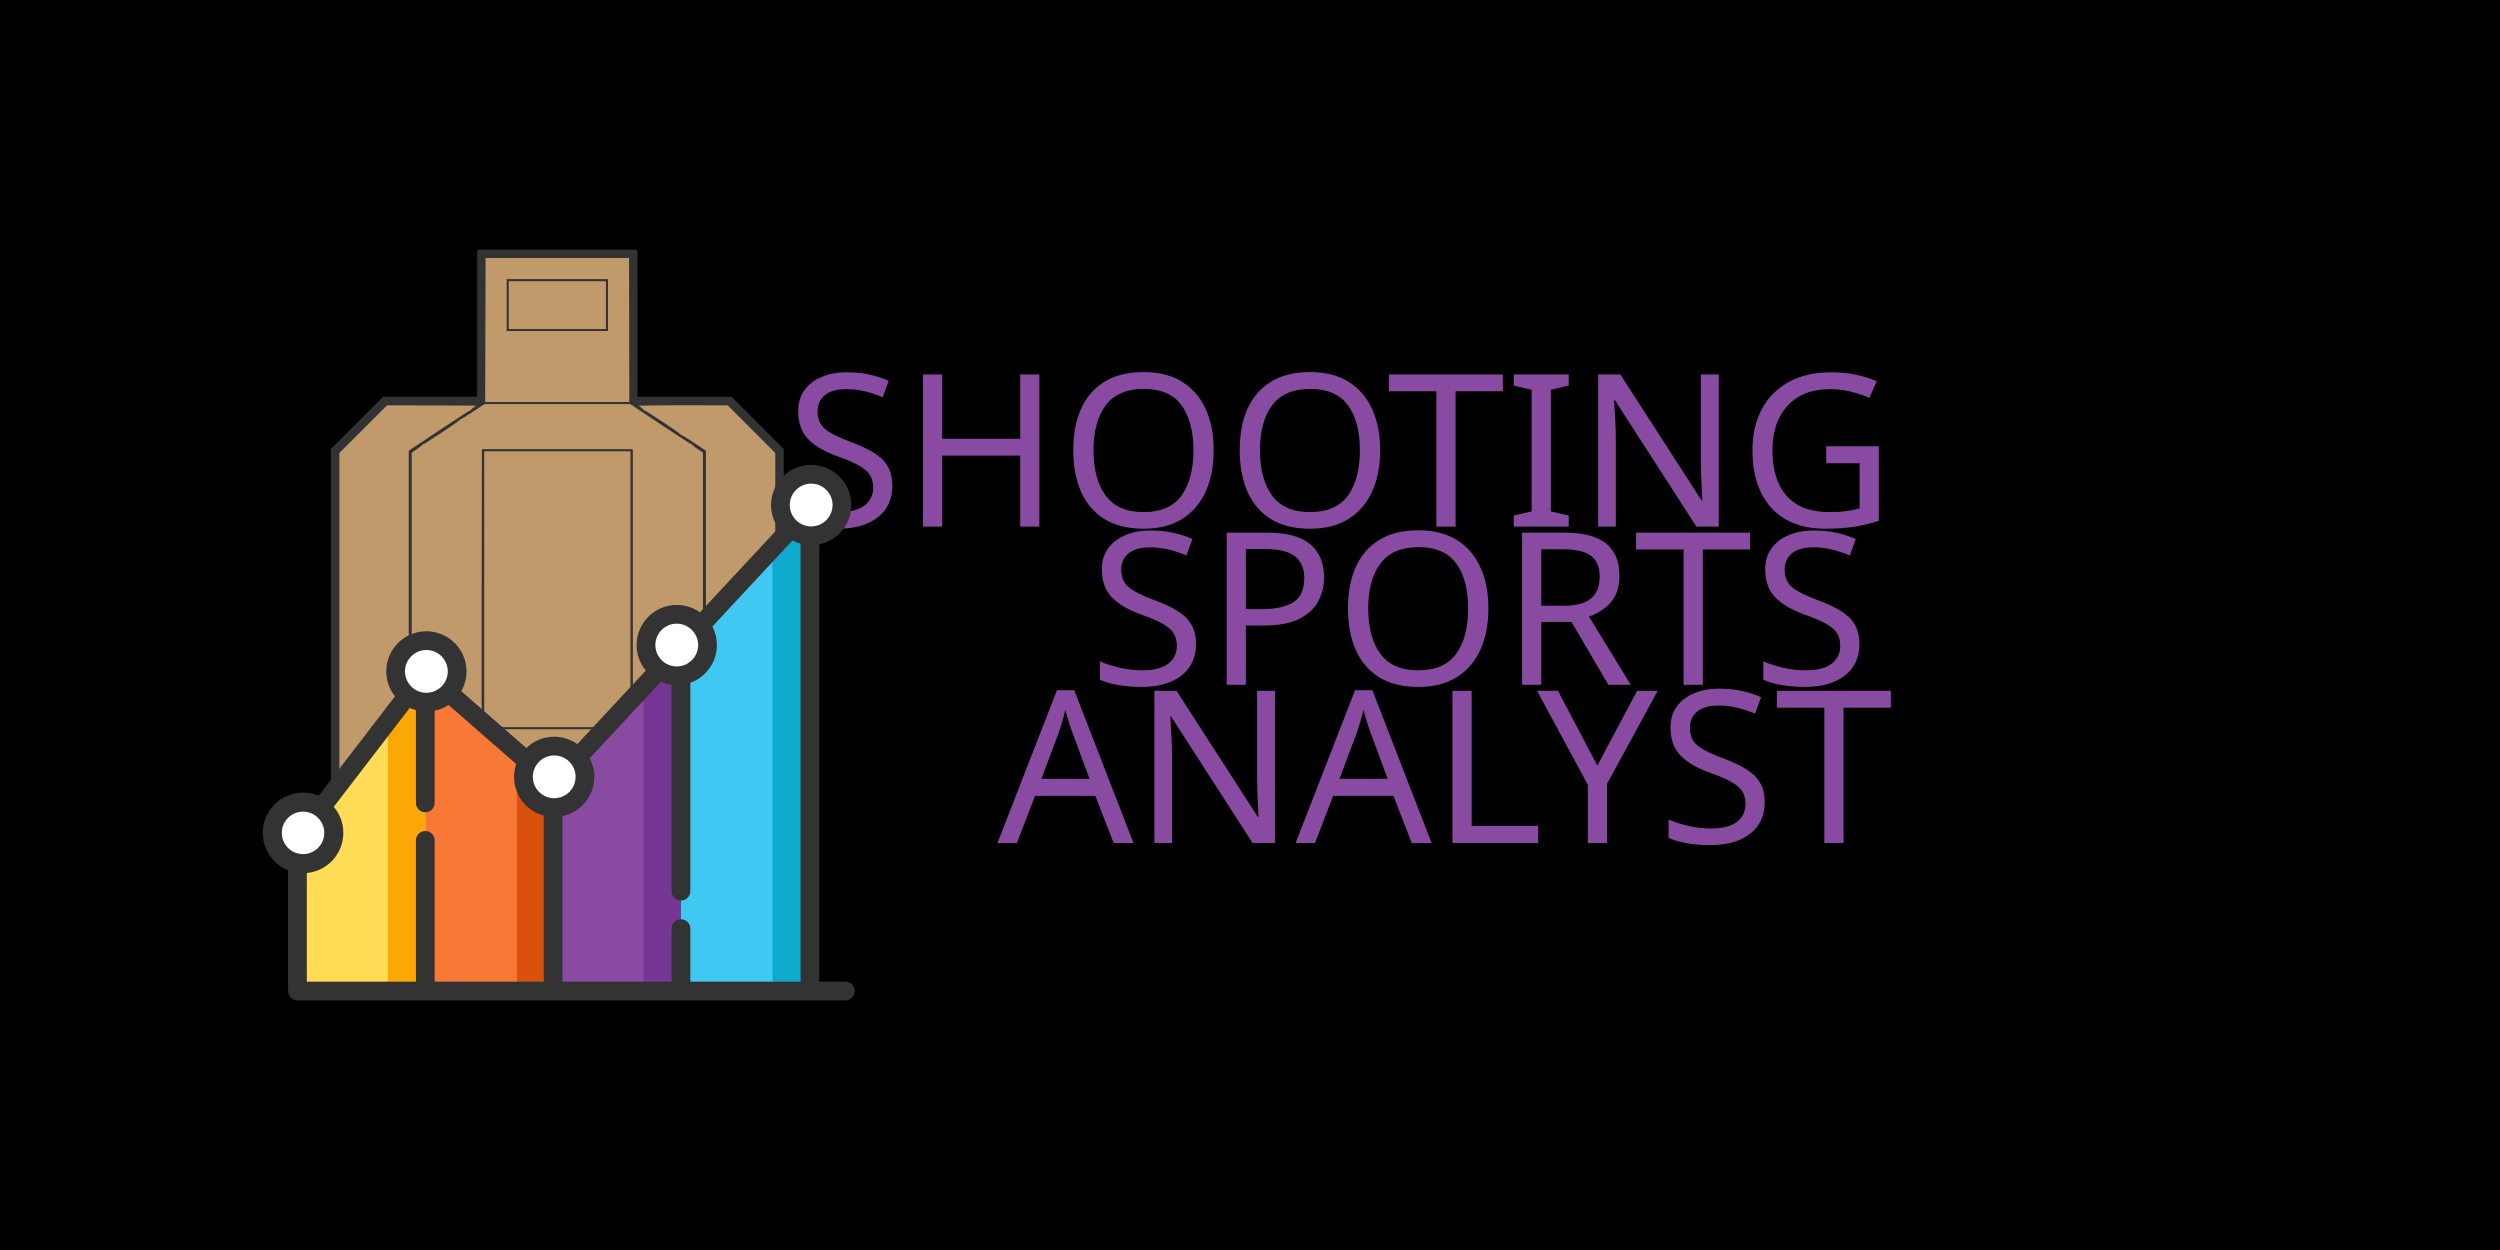
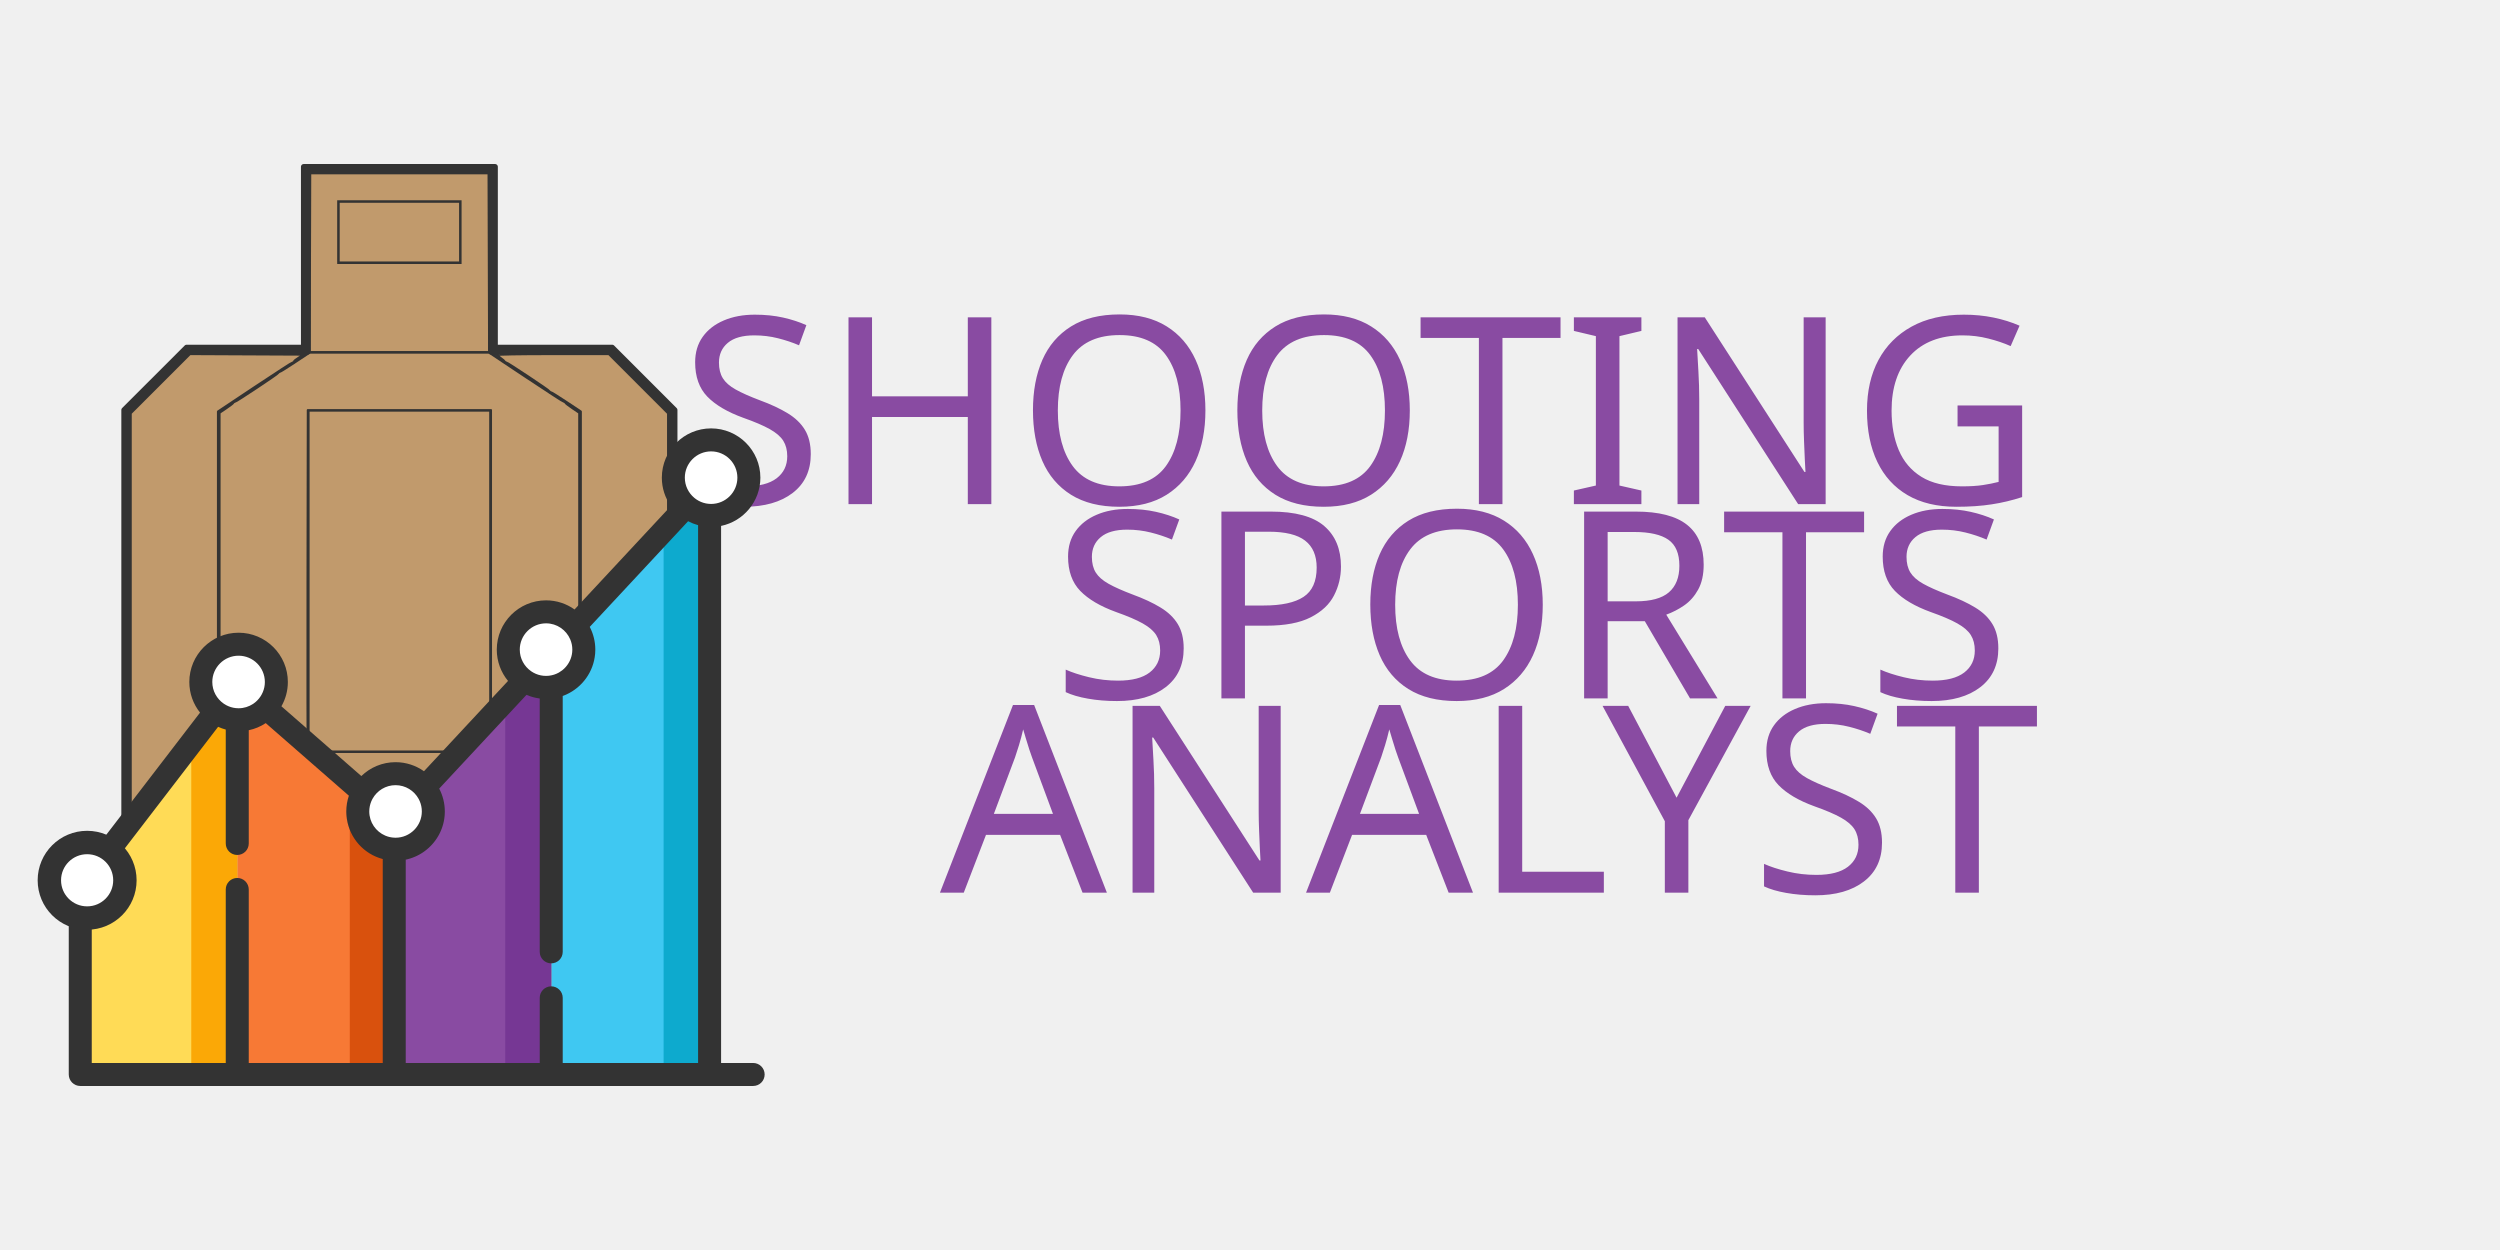
<svg xmlns="http://www.w3.org/2000/svg" viewBox="0 0 1536 768" version="1.1" xml:space="preserve" id="svg23753" width="1536" height="768" style="fill-rule:evenodd;stroke-linecap:round;stroke-linejoin:round">
  <defs id="defs16139">
    <clipPath id="clipId0">
      <path d="M 0,768 H 1024 V 0 H 0 Z" id="path16136" />
    </clipPath>
  </defs>
-   <rect style="fill:#000000;fill-opacity:1;stroke:#000000;stroke-width:5.103;stroke-linecap:round;stroke-linejoin:round" id="rect14434" width="1604.611" height="841.057" x="-49.538" y="-24.775" />
  <g clip-path="url(#clipId0)" id="g16141" style="fill:none;stroke:#000000;stroke-width:0.1" />
-   <g id="g693" transform="translate(119.258)">
+   <g id="g693" transform="matrix(1.228013,0,0,1.228013,-28.6639,-87.55714)">
    <g id="g33600" transform="translate(353.141,-317.9197)">
      <g id="g79749" transform="matrix(1.534335,0,0,1.534335,-83.67651,-249.8327)">
        <text xml:space="preserve" style="font-style:normal;font-variant:normal;font-weight:normal;font-stretch:normal;font-size:85.333px;line-height:0.85;font-family:'Federal Escort Scanlines';-inkscape-font-specification:'Federal Escort Scanlines, Normal';font-variant-ligatures:normal;font-variant-caps:normal;font-variant-numeric:normal;font-variant-east-asian:normal;text-align:center;letter-spacing:0px;word-spacing:0px;text-anchor:middle;fill:#894ba2;fill-opacity:1" x="383.061" y="580.889" id="text6038">
          <tspan x="383.061" y="580.889" id="tspan23588" style="font-style:normal;font-variant:normal;font-weight:normal;font-stretch:normal;font-size:85.333px;font-family:'Federal Escort Halftone';-inkscape-font-specification:'Federal Escort Halftone';font-variant-ligatures:normal;font-variant-caps:normal;font-variant-numeric:normal;font-variant-east-asian:normal;fill:#894ba2;fill-opacity:1">SHOOTING</tspan>
        </text>
        <text xml:space="preserve" style="font-size:85.333px;line-height:1.25;font-family:'Federal Escort Bullet';-inkscape-font-specification:'Federal Escort Bullet';letter-spacing:0px;word-spacing:0px" x="182.742" y="644.239" id="text27246">
          <tspan id="tspan27244" x="182.742" y="644.239" style="font-style:normal;font-variant:normal;font-weight:normal;font-stretch:normal;font-size:85.333px;font-family:'Federal Escort Halftone';-inkscape-font-specification:'Federal Escort Halftone, Normal';font-variant-ligatures:normal;font-variant-caps:normal;font-variant-numeric:normal;font-variant-east-asian:normal;fill:#894ba2;fill-opacity:1">SPORTS</tspan>
        </text>
        <text xml:space="preserve" style="font-size:85.333px;line-height:1.25;font-family:'Federal Escort Bullet';-inkscape-font-specification:'Federal Escort Bullet';letter-spacing:0px;word-spacing:0px;fill:#000000" x="146.091" y="707.589" id="text30340">
          <tspan id="tspan30338" x="146.091" y="707.589" style="font-style:normal;font-variant:normal;font-weight:normal;font-stretch:normal;font-size:85.333px;font-family:'Federal Escort Halftone';-inkscape-font-specification:'Federal Escort Halftone';font-variant-ligatures:normal;font-variant-caps:normal;font-variant-numeric:normal;font-variant-east-asian:normal;fill:#894ba2;fill-opacity:1">ANALYST</tspan>
        </text>
      </g>
    </g>
    <g id="g24193" transform="matrix(0.688512,0,0,0.688512,-41.24185,126.2978)">
      <g id="g12175">
        <path d="M 453.865,172.019 V 41.023 M 314.135,172.019 V 41.023 M 250.305,704.736 183.14,570.404 m 334.555,134.331 H 250.305 M 584.86,570.404 517.695,704.736 M 584.86,218.242 V 570.404 M 538.637,172.019 584.86,218.242 M 453.865,172.019 h 84.773 M 183.14,218.242 V 570.404 M 229.363,172.019 183.14,218.242 M 314.135,172.019 H 229.363 M 314.135,41.023 h 139.729" style="fill:#000000;fill-opacity:1;stroke:#000000;stroke-width:0.272" id="polyline16165" />
        <path style="fill:#c19a6c;fill-opacity:1;stroke:#333333;stroke-width:0.785;stroke-linecap:butt;stroke-linejoin:round;stroke-miterlimit:4;stroke-dasharray:none;stroke-opacity:1" d="M 319.155,110.847 V 45.975 h 64.872 64.872 v 64.872 64.872 H 384.027 319.155 Z M 428.311,89.094 V 66.563 h -44.284 -44.284 v 21.743 l -0.035,22.731 h 44.491 44.111 z" id="path12318" />
        <path style="fill:#c19a6c;fill-opacity:1;stroke:#333333;stroke-width:1.821;stroke-linecap:butt;stroke-linejoin:miter;stroke-miterlimit:4;stroke-dasharray:none;stroke-opacity:1" d="m 298.612,569.26 c -1.326,-0.188 -2.266,-1.264 -3.415,-3.906 -0.872,-2.006 -2.421,-5.503 -3.443,-7.771 -1.022,-2.268 -1.858,-4.289 -1.858,-4.491 0,-0.202 -8.261,-20.195 -18.358,-44.43 L 253.181,464.598 V 342.3 220.003 l 4.882,-3.295 c 2.685,-1.812 4.999,-3.583 5.143,-3.935 0.143,-0.352 0.553,-0.64 0.911,-0.64 0.915,0 31.581,-20.382 31.898,-21.201 0.143,-0.369 0.551,-0.672 0.905,-0.672 0.355,0 5.416,-3.164 11.248,-7.031 l 10.603,-7.031 h 65.245 65.245 l 26.994,17.967 c 14.847,9.882 27.295,17.967 27.663,17.967 0.368,0 0.786,0.288 0.929,0.64 0.143,0.352 2.457,2.123 5.143,3.935 l 4.882,3.295 v 122.247 122.247 l -18.418,44.309 c -10.13,24.37 -18.885,45.363 -19.455,46.652 -0.57,1.289 -1.982,4.628 -3.137,7.421 -1.155,2.793 -2.373,5.366 -2.708,5.719 -0.563,0.594 -168.472,1.238 -172.544,0.662 z M 450.427,342.198 V 218.773 h -66.4 -66.4 l -0.201,122.644 c -0.11,67.454 -0.033,123.085 0.172,123.625 0.296,0.779 14.031,0.94 66.6,0.781 l 66.227,-0.2 z" id="path12320" />
        <path style="fill:#c19a6c;fill-opacity:1;stroke:#333333;stroke-width:1.821;stroke-linecap:butt;stroke-linejoin:round;stroke-miterlimit:4;stroke-dasharray:none;stroke-opacity:1" d="M 384.412,699.548 253.5,699.35 221.067,634.479 188.635,569.608 V 394.994 220.381 l 21.571,-21.561 21.571,-21.561 41.553,0.201 41.553,0.201 -3.689,2.331 c -2.029,1.282 -3.69,2.593 -3.69,2.913 -7.7e-4,0.32 -0.33,0.583 -0.732,0.583 -0.402,0 -12.813,8.042 -27.58,17.871 l -26.85,17.871 v 123.199 123.199 l 7.868,18.779 c 4.327,10.328 9.954,23.848 12.503,30.044 2.549,6.196 5.117,12.314 5.705,13.596 1.506,3.282 10.932,26.031 13.681,33.019 1.261,3.205 2.803,6.613 3.427,7.575 l 1.135,1.748 h 87.289 c 70.164,0 87.452,-0.196 88.118,-0.999 0.456,-0.549 1.936,-3.783 3.289,-7.186 1.353,-3.403 3.13,-7.675 3.949,-9.493 0.818,-1.818 3.536,-8.286 6.038,-14.373 2.502,-6.087 10.359,-24.965 17.459,-41.95 l 12.91,-30.883 V 342.362 219.222 l -10.534,-6.99 c -5.794,-3.845 -10.834,-6.99 -11.2,-6.99 -0.367,0 -0.783,-0.301 -0.926,-0.668 -0.316,-0.815 -30.815,-21.085 -31.724,-21.085 -0.356,0 -0.763,-0.275 -0.906,-0.611 -0.142,-0.336 -1.395,-1.409 -2.784,-2.384 -1.389,-0.975 -2.525,-2.099 -2.525,-2.497 0,-0.438 16.028,-0.724 40.599,-0.724 h 40.599 l 21.554,21.564 21.554,21.564 v 174.607 174.607 l -32.263,64.522 c -17.744,35.487 -32.058,64.853 -31.807,65.258 0.25,0.405 0.347,0.65 0.215,0.545 -0.132,-0.106 -59.151,-0.281 -131.152,-0.391 z" id="path12322" />
        <path style="fill:#c19a6c;fill-opacity:1;stroke:#333333;stroke-width:4;stroke-linecap:butt;stroke-linejoin:round;stroke-miterlimit:4;stroke-dasharray:none;stroke-opacity:1" d="M 217.381,637.203 183.973,570.391 V 394.221 218.05 l 22.729,-22.72 22.729,-22.72 h 42.531 42.531 V 106.963 41.314 h 69.533 69.533 v 65.649 65.649 h 42.541 42.541 l 22.72,22.729 22.72,22.729 V 394.231 570.391 l -33.408,66.812 -33.408,66.812 H 384.027 250.789 Z m 297.555,63.259 c 0,-0.609 0.349,-1.108 0.776,-1.108 0.974,0 65.35,-128.619 64.701,-129.268 -0.261,-0.261 -0.068,-0.475 0.431,-0.475 0.688,0 0.906,-42.168 0.906,-174.93 V 219.751 l -21.853,-21.822 -21.853,-21.822 -43.791,-0.213 -43.791,-0.213 -0.199,-65.436 -0.199,-65.436 h -66.037 -66.037 l -0.199,65.436 -0.199,65.436 -43.791,0.213 -43.791,0.213 -21.853,21.822 -21.853,21.822 V 394.681 c 0,116.102 0.261,174.93 0.777,174.93 0.427,0 0.69,0.35 0.583,0.777 -0.334,1.335 63.458,128.873 64.483,128.921 0.534,0.025 0.971,0.541 0.971,1.148 0,0.948 18.384,1.103 130.909,1.108 112.827,0.005 130.909,-0.148 130.909,-1.102 z" id="path12324" />
        <path style="fill:#c19a6c;fill-opacity:1;stroke:#333333;stroke-width:1.821;stroke-linecap:butt;stroke-linejoin:miter;stroke-miterlimit:4;stroke-dasharray:none;stroke-opacity:1" d="M 317.859,342.365 V 218.35 h 66.168 66.168 v 124.015 124.015 h -66.168 -66.168 z" id="path12326" />
        <rect style="fill:#c19a6c;stroke:#333333;stroke-width:1.821;stroke-linejoin:miter;stroke-miterlimit:4;stroke-dasharray:none;stroke-opacity:1" id="rect11799" width="88.567" height="44.474" x="339.743" y="66.563" />
        <rect style="fill:#333333;fill-opacity:1;stroke:#333333;stroke-width:0.536;stroke-linejoin:miter;stroke-miterlimit:4;stroke-dasharray:none;stroke-opacity:1" id="rect11925" width="3.695" height="3.688" x="452.187" y="174.875" />
      </g>
      <g id="g5104" transform="matrix(0.9898326,0,0,0.9898326,143.2113,202.469)">
        <path id="path5007" d="m 453.98,86.378 -81.609,87.663 c 3.945,4.79 6.315,10.926 6.315,17.617 0,14.025 -10.413,25.611 -23.929,27.466 V 503.56 H 471.016 V 93.123 c -6.507,-0.257 -12.433,-2.756 -17.036,-6.745 z" style="fill:#3fc8f2" />
        <path id="path5009" d="m 453.98,86.378 -16.723,17.964 V 503.56 h 33.758 V 93.123 c -6.506,-0.257 -12.432,-2.756 -17.035,-6.745 z" style="fill:#0daace" />
        <path id="path5011" d="m 350.953,219.391 c -5.977,0 -11.509,-1.897 -16.037,-5.114 l -73.081,78.503 c 3.977,4.799 6.367,10.96 6.367,17.679 0,15.316 -12.415,27.732 -27.732,27.732 -0.324,0 -0.644,-0.013 -0.965,-0.024 V 503.56 H 354.756 V 219.125 c -1.244,0.171 -2.512,0.266 -3.803,0.266 z" style="fill:#894ba2" />
        <path id="path5013" d="m 350.953,219.391 c -5.977,0 -11.509,-1.898 -16.037,-5.116 l -13.917,14.95 V 503.56 h 33.758 V 219.125 c -1.245,0.171 -2.513,0.266 -3.804,0.266 z" style="fill:#763794" />
        <path id="path5015" d="m 212.739,310.458 c 0,-5.038 1.35,-9.757 3.698,-13.83 L 145.31,234.541 c -5.051,5.3 -12.174,8.609 -20.074,8.609 -0.327,0 -0.653,-0.014 -0.978,-0.025 V 503.56 H 239.505 V 338.165 c -14.868,-0.509 -26.766,-12.714 -26.766,-27.707 z" style="fill:#f77935" />
        <path id="path5017" d="m 212.739,310.458 c 0,-5.038 1.35,-9.757 3.698,-13.83 l -9.565,-8.348 v 215.28 h 32.633 V 338.165 c -14.868,-0.509 -26.766,-12.714 -26.766,-27.707 z" style="fill:#d9510d" />
        <path id="path5019" d="M 108.1,237.215 9.002,366.315 V 503.56 H 124.257 V 243.127 c -6.091,-0.213 -11.679,-2.387 -16.157,-5.912 z" style="fill:#ffdb56" />
        <path id="path5021" d="m 108.1,237.215 -17.6,22.93 V 503.56 h 33.758 V 243.127 c -6.092,-0.213 -11.68,-2.387 -16.158,-5.912 z" style="fill:#fba806" />
        <g id="g5031">
          <circle id="circle5023" r="27.731" cy="215.423" cx="125.232" style="fill:#ffffff;fill-opacity:1" />
          <circle id="circle5025" r="27.731" cy="310.452" cx="240.471" style="fill:#ffffff;fill-opacity:1" />
          <circle id="circle5027" r="27.731" cy="191.657" cx="350.951" style="fill:#ffffff;fill-opacity:1" />
          <circle id="circle5029" r="27.731" cy="65.423" cx="472.132" style="fill:#ffffff;fill-opacity:1" />
        </g>
        <path id="path5035" d="M 502.998,495.121 H 479.455 V 100.843 c 16.444,-3.397 28.844,-17.99 28.844,-35.425 0,-19.945 -16.226,-36.172 -36.172,-36.172 -19.944,0 -36.17,16.226 -36.17,36.172 0,7.749 2.456,14.929 6.621,20.821 l -70.699,75.944 c -5.912,-4.21 -13.132,-6.697 -20.927,-6.697 -19.944,0 -36.17,16.226 -36.17,36.172 0,8.721 3.102,16.731 8.261,22.984 l -61.713,66.292 c -5.9,-4.18 -13.095,-6.648 -20.859,-6.648 -9.754,0 -18.612,3.888 -25.125,10.186 L 156.68,233.263 c 3.002,-5.27 4.727,-11.359 4.727,-17.846 0,-19.946 -16.226,-36.171 -36.171,-36.171 -19.945,0 -36.171,16.226 -36.171,36.171 0,8.494 2.949,16.305 7.868,22.484 L 17.441,341.461 0.561,361.393 V 366.315 503.56 c 0,4.662 3.779,8.44 8.44,8.44 h 115.255 115.247 115.251 116.259 31.984 c 4.662,0 8.44,-3.778 8.44,-8.44 0,-4.662 -3.777,-8.439 -8.439,-8.439 z M 472.127,46.126 c 10.637,0 19.293,8.654 19.293,19.293 0,10.637 -8.654,19.293 -19.293,19.293 -0.468,0 -0.927,-0.037 -1.387,-0.071 -0.277,-0.019 -0.555,-0.036 -0.829,-0.068 -0.43,-0.05 -0.853,-0.118 -1.274,-0.195 -0.148,-0.027 -0.3,-0.044 -0.448,-0.074 -0.602,-0.125 -1.195,-0.277 -1.776,-0.458 -0.029,-0.009 -0.056,-0.02 -0.086,-0.029 -0.549,-0.173 -1.087,-0.371 -1.615,-0.592 -0.093,-0.039 -0.185,-0.083 -0.277,-0.124 -0.452,-0.198 -0.897,-0.412 -1.331,-0.643 -0.125,-0.066 -0.248,-0.136 -0.371,-0.205 -0.386,-0.216 -0.763,-0.447 -1.132,-0.689 -0.147,-0.097 -0.296,-0.194 -0.441,-0.295 -0.333,-0.231 -0.655,-0.477 -0.972,-0.728 -0.154,-0.123 -0.312,-0.241 -0.462,-0.369 -4.206,-3.541 -6.888,-8.839 -6.888,-14.755 -0.002,-10.635 8.652,-19.291 19.289,-19.291 z M 350.953,172.367 c 7.969,0 14.824,4.858 17.762,11.767 0.009,0.021 0.017,0.043 0.026,0.064 0.224,0.533 0.423,1.079 0.6,1.635 0.021,0.068 0.042,0.134 0.062,0.201 0.154,0.504 0.285,1.02 0.397,1.539 0.024,0.111 0.051,0.221 0.072,0.332 0.097,0.486 0.168,0.981 0.226,1.481 0.016,0.134 0.038,0.267 0.052,0.401 0.06,0.617 0.095,1.24 0.095,1.871 0,0.63 -0.035,1.251 -0.095,1.866 -0.026,0.269 -0.074,0.532 -0.111,0.798 -0.046,0.334 -0.089,0.668 -0.153,0.997 -0.065,0.338 -0.151,0.668 -0.234,0.999 -0.061,0.242 -0.117,0.486 -0.187,0.726 -0.108,0.368 -0.232,0.728 -0.361,1.087 -0.068,0.19 -0.134,0.38 -0.208,0.567 -0.15,0.379 -0.313,0.751 -0.486,1.117 -0.073,0.155 -0.147,0.311 -0.224,0.464 -0.19,0.377 -0.392,0.748 -0.604,1.112 -0.079,0.133 -0.16,0.264 -0.241,0.395 -0.227,0.367 -0.464,0.726 -0.713,1.076 -0.086,0.119 -0.176,0.234 -0.263,0.352 -0.261,0.347 -0.528,0.689 -0.811,1.017 -0.096,0.11 -0.197,0.216 -0.295,0.324 -0.289,0.322 -0.584,0.639 -0.893,0.941 -0.107,0.104 -0.222,0.2 -0.332,0.302 -0.315,0.293 -0.634,0.584 -0.969,0.855 -0.11,0.09 -0.23,0.169 -0.342,0.257 -0.695,0.539 -1.428,1.032 -2.195,1.474 -0.108,0.062 -0.21,0.135 -0.321,0.195 -0.249,0.136 -0.511,0.252 -0.765,0.377 -0.285,0.141 -0.565,0.287 -0.857,0.414 -0.266,0.115 -0.54,0.209 -0.811,0.313 -0.291,0.11 -0.582,0.226 -0.881,0.323 -0.295,0.096 -0.598,0.172 -0.898,0.254 -0.282,0.077 -0.564,0.155 -0.852,0.219 -0.33,0.073 -0.665,0.129 -1,0.185 -0.293,0.05 -0.585,0.099 -0.881,0.135 -0.216,0.026 -0.431,0.048 -0.645,0.068 -0.549,0.047 -1.101,0.084 -1.661,0.084 -0.602,0 -1.196,-0.036 -1.785,-0.09 -0.17,-0.016 -0.339,-0.038 -0.507,-0.059 -0.437,-0.052 -0.87,-0.117 -1.296,-0.198 -0.163,-0.03 -0.327,-0.061 -0.49,-0.096 -0.515,-0.111 -1.023,-0.241 -1.522,-0.393 -0.052,-0.016 -0.105,-0.027 -0.156,-0.043 -0.566,-0.178 -1.119,-0.383 -1.66,-0.609 -0.109,-0.046 -0.216,-0.099 -0.325,-0.147 -0.416,-0.183 -0.826,-0.38 -1.227,-0.592 -0.156,-0.083 -0.312,-0.169 -0.466,-0.255 -0.356,-0.2 -0.702,-0.413 -1.043,-0.635 -0.149,-0.097 -0.299,-0.191 -0.447,-0.293 -5.047,-3.483 -8.365,-9.3 -8.365,-15.882 -0.006,-10.637 8.649,-19.292 19.286,-19.292 z M 240.47,291.166 c 7.313,0 13.689,4.09 16.96,10.104 0,0.001 10e-4,0.002 10e-4,0.003 0.29,0.533 0.555,1.084 0.794,1.646 0.013,0.033 0.027,0.065 0.04,0.098 0.219,0.523 0.415,1.06 0.589,1.606 0.023,0.071 0.045,0.141 0.066,0.212 0.153,0.503 0.282,1.015 0.395,1.535 0.024,0.111 0.051,0.221 0.072,0.332 0.097,0.487 0.168,0.983 0.227,1.483 0.016,0.134 0.038,0.266 0.052,0.399 0.06,0.617 0.095,1.241 0.095,1.874 0,10.637 -8.654,19.293 -19.293,19.293 -0.379,0 -0.748,-0.035 -1.122,-0.056 -0.417,-0.024 -0.833,-0.054 -1.243,-0.104 -0.271,-0.034 -0.538,-0.079 -0.805,-0.124 -0.335,-0.054 -0.67,-0.111 -0.998,-0.182 -0.379,-0.083 -0.752,-0.183 -1.122,-0.289 -0.198,-0.055 -0.398,-0.108 -0.594,-0.17 -0.522,-0.168 -1.036,-0.354 -1.539,-0.565 -0.035,-0.015 -0.07,-0.027 -0.104,-0.041 -6.908,-2.939 -11.766,-9.793 -11.766,-17.762 0,-0.584 0.037,-1.16 0.088,-1.731 0.014,-0.15 0.027,-0.299 0.044,-0.449 0.062,-0.547 0.142,-1.088 0.248,-1.62 0.024,-0.116 0.055,-0.231 0.081,-0.347 0.097,-0.439 0.209,-0.872 0.335,-1.3 0.047,-0.161 0.095,-0.323 0.146,-0.483 0.165,-0.51 0.345,-1.012 0.55,-1.502 0.038,-0.091 0.083,-0.18 0.123,-0.271 0.19,-0.435 0.396,-0.862 0.618,-1.279 0.062,-0.116 0.122,-0.233 0.186,-0.348 3.296,-5.934 9.621,-9.962 16.876,-9.962 z m -115.235,-95.04 c 10.638,0 19.292,8.654 19.292,19.292 0,5.242 -2.108,9.996 -5.513,13.476 -0.218,0.224 -0.449,0.431 -0.676,0.643 -0.249,0.231 -0.492,0.467 -0.753,0.684 -0.168,0.141 -0.345,0.267 -0.518,0.401 -0.341,0.266 -0.68,0.535 -1.039,0.778 -0.043,0.029 -0.089,0.054 -0.133,0.082 -3.057,2.036 -6.721,3.228 -10.662,3.228 -0.46,0 -0.911,-0.037 -1.364,-0.069 -0.262,-0.018 -0.526,-0.029 -0.787,-0.059 -0.547,-0.061 -1.087,-0.142 -1.619,-0.248 -0.183,-0.036 -0.362,-0.087 -0.544,-0.128 -0.398,-0.091 -0.794,-0.189 -1.183,-0.305 -0.19,-0.056 -0.377,-0.119 -0.565,-0.181 -0.387,-0.128 -0.77,-0.268 -1.146,-0.42 -0.162,-0.065 -0.324,-0.129 -0.484,-0.199 -0.434,-0.19 -0.861,-0.396 -1.277,-0.617 -0.091,-0.048 -0.186,-0.09 -0.277,-0.141 -0.515,-0.282 -1.016,-0.586 -1.502,-0.914 -0.07,-0.047 -0.136,-0.101 -0.206,-0.15 -5.032,-3.485 -8.341,-9.293 -8.341,-15.864 0.005,-10.634 8.66,-19.289 19.297,-19.289 z m -0.978,163.164 c -4.661,0 -8.44,3.778 -8.44,8.44 V 495.121 H 17.442 v -125.94 l 92.767,-120.852 c 0.152,0.07 0.311,0.122 0.464,0.189 0.707,0.313 1.421,0.61 2.152,0.878 0.181,0.066 0.365,0.123 0.547,0.186 0.698,0.243 1.405,0.465 2.121,0.665 0.11,0.03 0.217,0.073 0.327,0.102 v 83.623 c 0,4.662 3.779,8.44 8.44,8.44 4.661,0 8.44,-3.778 8.44,-8.44 v -83.144 c 4.461,-0.928 8.676,-2.689 12.468,-5.209 l 61.034,53.276 c -0.016,0.047 -0.027,0.097 -0.043,0.145 -0.293,0.875 -0.556,1.763 -0.781,2.667 -10e-4,0.007 -0.003,0.012 -0.005,0.019 -0.225,0.905 -0.414,1.824 -0.569,2.754 -0.009,0.054 -0.02,0.108 -0.029,0.163 -0.143,0.878 -0.25,1.767 -0.329,2.664 -0.013,0.158 -0.025,0.315 -0.036,0.473 -0.065,0.886 -0.11,1.777 -0.11,2.679 0,0.587 0.017,1.17 0.045,1.75 0.007,0.138 0.018,0.275 0.026,0.413 0.027,0.466 0.062,0.928 0.106,1.39 0.01,0.108 0.023,0.215 0.034,0.323 0.057,0.542 0.126,1.08 0.206,1.615 10e-4,0.007 0.002,0.012 0.003,0.019 2.155,14.282 12.559,25.78 26.347,29.435 V 495.123 H 132.699 V 367.73 c -0.002,-4.662 -3.781,-8.44 -8.442,-8.44 z m 238.939,135.831 v -47.824 c 0,-4.662 -3.778,-8.44 -8.44,-8.44 -4.662,0 -8.44,3.778 -8.44,8.44 v 47.824 H 247.944 V 345.853 c 0.514,-0.108 1.025,-0.228 1.531,-0.359 0.092,-0.024 0.182,-0.053 0.275,-0.077 0.451,-0.119 0.899,-0.245 1.342,-0.383 0.189,-0.059 0.375,-0.123 0.563,-0.185 0.344,-0.113 0.688,-0.226 1.026,-0.348 0.206,-0.074 0.408,-0.152 0.612,-0.23 0.32,-0.122 0.637,-0.245 0.952,-0.376 0.205,-0.084 0.408,-0.172 0.611,-0.26 0.312,-0.135 0.62,-0.276 0.926,-0.42 0.196,-0.092 0.392,-0.185 0.586,-0.279 0.317,-0.156 0.631,-0.318 0.944,-0.484 0.174,-0.092 0.351,-0.182 0.524,-0.278 0.36,-0.198 0.713,-0.404 1.067,-0.613 0.118,-0.071 0.24,-0.137 0.358,-0.209 0.471,-0.287 0.935,-0.585 1.392,-0.893 0.074,-0.05 0.145,-0.104 0.219,-0.154 0.377,-0.259 0.751,-0.523 1.117,-0.796 0.145,-0.108 0.287,-0.221 0.431,-0.331 0.291,-0.224 0.582,-0.45 0.868,-0.682 0.156,-0.128 0.311,-0.259 0.465,-0.389 0.266,-0.224 0.529,-0.451 0.789,-0.683 0.155,-0.138 0.309,-0.279 0.462,-0.421 0.254,-0.235 0.505,-0.476 0.753,-0.718 0.145,-0.142 0.291,-0.285 0.434,-0.429 0.258,-0.26 0.509,-0.527 0.757,-0.794 0.124,-0.133 0.249,-0.263 0.37,-0.397 0.302,-0.334 0.595,-0.675 0.883,-1.02 0.062,-0.073 0.126,-0.145 0.188,-0.219 0.35,-0.425 0.691,-0.859 1.022,-1.3 0.074,-0.098 0.143,-0.2 0.216,-0.299 0.251,-0.342 0.498,-0.685 0.737,-1.036 0.106,-0.155 0.208,-0.315 0.312,-0.473 0.198,-0.3 0.395,-0.603 0.584,-0.91 0.11,-0.178 0.216,-0.358 0.323,-0.538 0.176,-0.295 0.347,-0.592 0.513,-0.892 0.105,-0.188 0.207,-0.376 0.308,-0.566 0.162,-0.304 0.318,-0.612 0.473,-0.92 0.093,-0.188 0.188,-0.375 0.278,-0.565 0.158,-0.333 0.308,-0.67 0.456,-1.007 0.074,-0.17 0.152,-0.336 0.223,-0.507 0.186,-0.442 0.361,-0.889 0.529,-1.34 0.026,-0.07 0.055,-0.138 0.081,-0.208 0.191,-0.522 0.37,-1.051 0.537,-1.584 0.048,-0.154 0.091,-0.312 0.137,-0.467 0.114,-0.38 0.225,-0.762 0.326,-1.147 0.053,-0.203 0.1,-0.406 0.151,-0.609 0.084,-0.344 0.165,-0.691 0.241,-1.039 0.047,-0.219 0.09,-0.441 0.133,-0.662 0.066,-0.34 0.127,-0.681 0.183,-1.023 0.037,-0.225 0.073,-0.451 0.106,-0.677 0.051,-0.35 0.095,-0.703 0.135,-1.057 0.025,-0.219 0.052,-0.438 0.073,-0.658 0.037,-0.387 0.064,-0.776 0.089,-1.167 0.012,-0.188 0.028,-0.375 0.037,-0.564 0.028,-0.581 0.045,-1.164 0.045,-1.75 0,-0.694 -0.025,-1.383 -0.063,-2.067 -0.01,-0.168 -0.026,-0.334 -0.038,-0.501 -0.038,-0.538 -0.086,-1.074 -0.147,-1.605 -0.018,-0.159 -0.039,-0.317 -0.061,-0.475 -0.073,-0.566 -0.159,-1.128 -0.258,-1.685 -0.02,-0.111 -0.039,-0.223 -0.06,-0.334 -0.125,-0.668 -0.266,-1.331 -0.428,-1.986 v -0.002 c -0.345,-1.4 -0.771,-2.767 -1.275,-4.098 -0.024,-0.064 -0.051,-0.127 -0.075,-0.19 -0.21,-0.548 -0.434,-1.09 -0.671,-1.625 -0.08,-0.182 -0.163,-0.363 -0.246,-0.545 -0.186,-0.401 -0.378,-0.798 -0.577,-1.191 -0.078,-0.154 -0.145,-0.312 -0.225,-0.465 l 64.073,-68.826 c 0.074,0.033 0.151,0.056 0.225,0.089 0.612,0.261 1.232,0.504 1.861,0.731 0.273,0.099 0.55,0.188 0.826,0.28 0.441,0.147 0.886,0.287 1.335,0.419 0.277,0.081 0.552,0.162 0.83,0.236 0.672,0.179 1.348,0.343 2.035,0.483 0.178,0.036 0.358,0.062 0.536,0.096 0.572,0.108 1.147,0.203 1.726,0.282 0.118,0.016 0.234,0.043 0.352,0.057 v 186.003 c 0,4.662 3.778,8.44 8.44,8.44 4.662,0 8.44,-3.778 8.44,-8.44 V 225.694 c 0.857,-0.309 1.697,-0.656 2.524,-1.027 l 0.12,-0.054 c 11.644,-5.282 20.01,-16.552 21.144,-29.859 0.015,-0.164 0.026,-0.329 0.038,-0.494 0.062,-0.86 0.104,-1.724 0.104,-2.599 0,-0.692 -0.024,-1.378 -0.063,-2.06 -0.009,-0.165 -0.026,-0.331 -0.038,-0.496 -0.038,-0.538 -0.086,-1.072 -0.146,-1.604 -0.018,-0.155 -0.039,-0.311 -0.06,-0.466 -0.072,-0.565 -0.158,-1.125 -0.255,-1.681 -0.019,-0.11 -0.038,-0.222 -0.06,-0.332 -0.122,-0.655 -0.26,-1.304 -0.416,-1.947 -0.003,-0.012 -0.006,-0.026 -0.009,-0.038 -0.343,-1.399 -0.767,-2.767 -1.268,-4.097 -0.012,-0.033 -0.027,-0.065 -0.039,-0.099 -0.219,-0.578 -0.456,-1.149 -0.703,-1.713 -0.075,-0.172 -0.154,-0.343 -0.233,-0.514 -0.189,-0.411 -0.385,-0.817 -0.589,-1.22 -0.071,-0.142 -0.133,-0.287 -0.206,-0.428 l 72.211,-77.569 c 0.026,0.014 0.052,0.025 0.078,0.038 2.283,1.203 4.709,2.167 7.248,2.864 v 394.822 z" style="fill:#333333;fill-opacity:1;stroke:none;stroke-width:1.001;stroke-miterlimit:4;stroke-dasharray:none;stroke-opacity:1" />
        <g id="g5037">
</g>
        <g id="g5039">
</g>
        <g id="g5041">
</g>
        <g id="g5043">
</g>
        <g id="g5045">
</g>
        <g id="g5047">
</g>
        <g id="g5049">
</g>
        <g id="g5051">
</g>
        <g id="g5053">
</g>
        <g id="g5055">
</g>
        <g id="g5057">
</g>
        <g id="g5059">
</g>
        <g id="g5061">
</g>
        <g id="g5063">
</g>
        <g id="g5065">
</g>
        <circle id="circle5023-9" r="27.731" cy="360.995" cx="14.047" style="fill:#ffffff;fill-opacity:1;fill-rule:evenodd;stroke-width:1;stroke-linecap:round;stroke-linejoin:round" />
        <circle id="circle5023-9-4" r="27.731" cy="360.995" cx="14.047" style="fill:none;fill-opacity:1;fill-rule:evenodd;stroke:#333333;stroke-width:17.175;stroke-linecap:round;stroke-linejoin:round;stroke-miterlimit:4;stroke-dasharray:none;stroke-opacity:1" />
      </g>
    </g>
  </g>
</svg>
